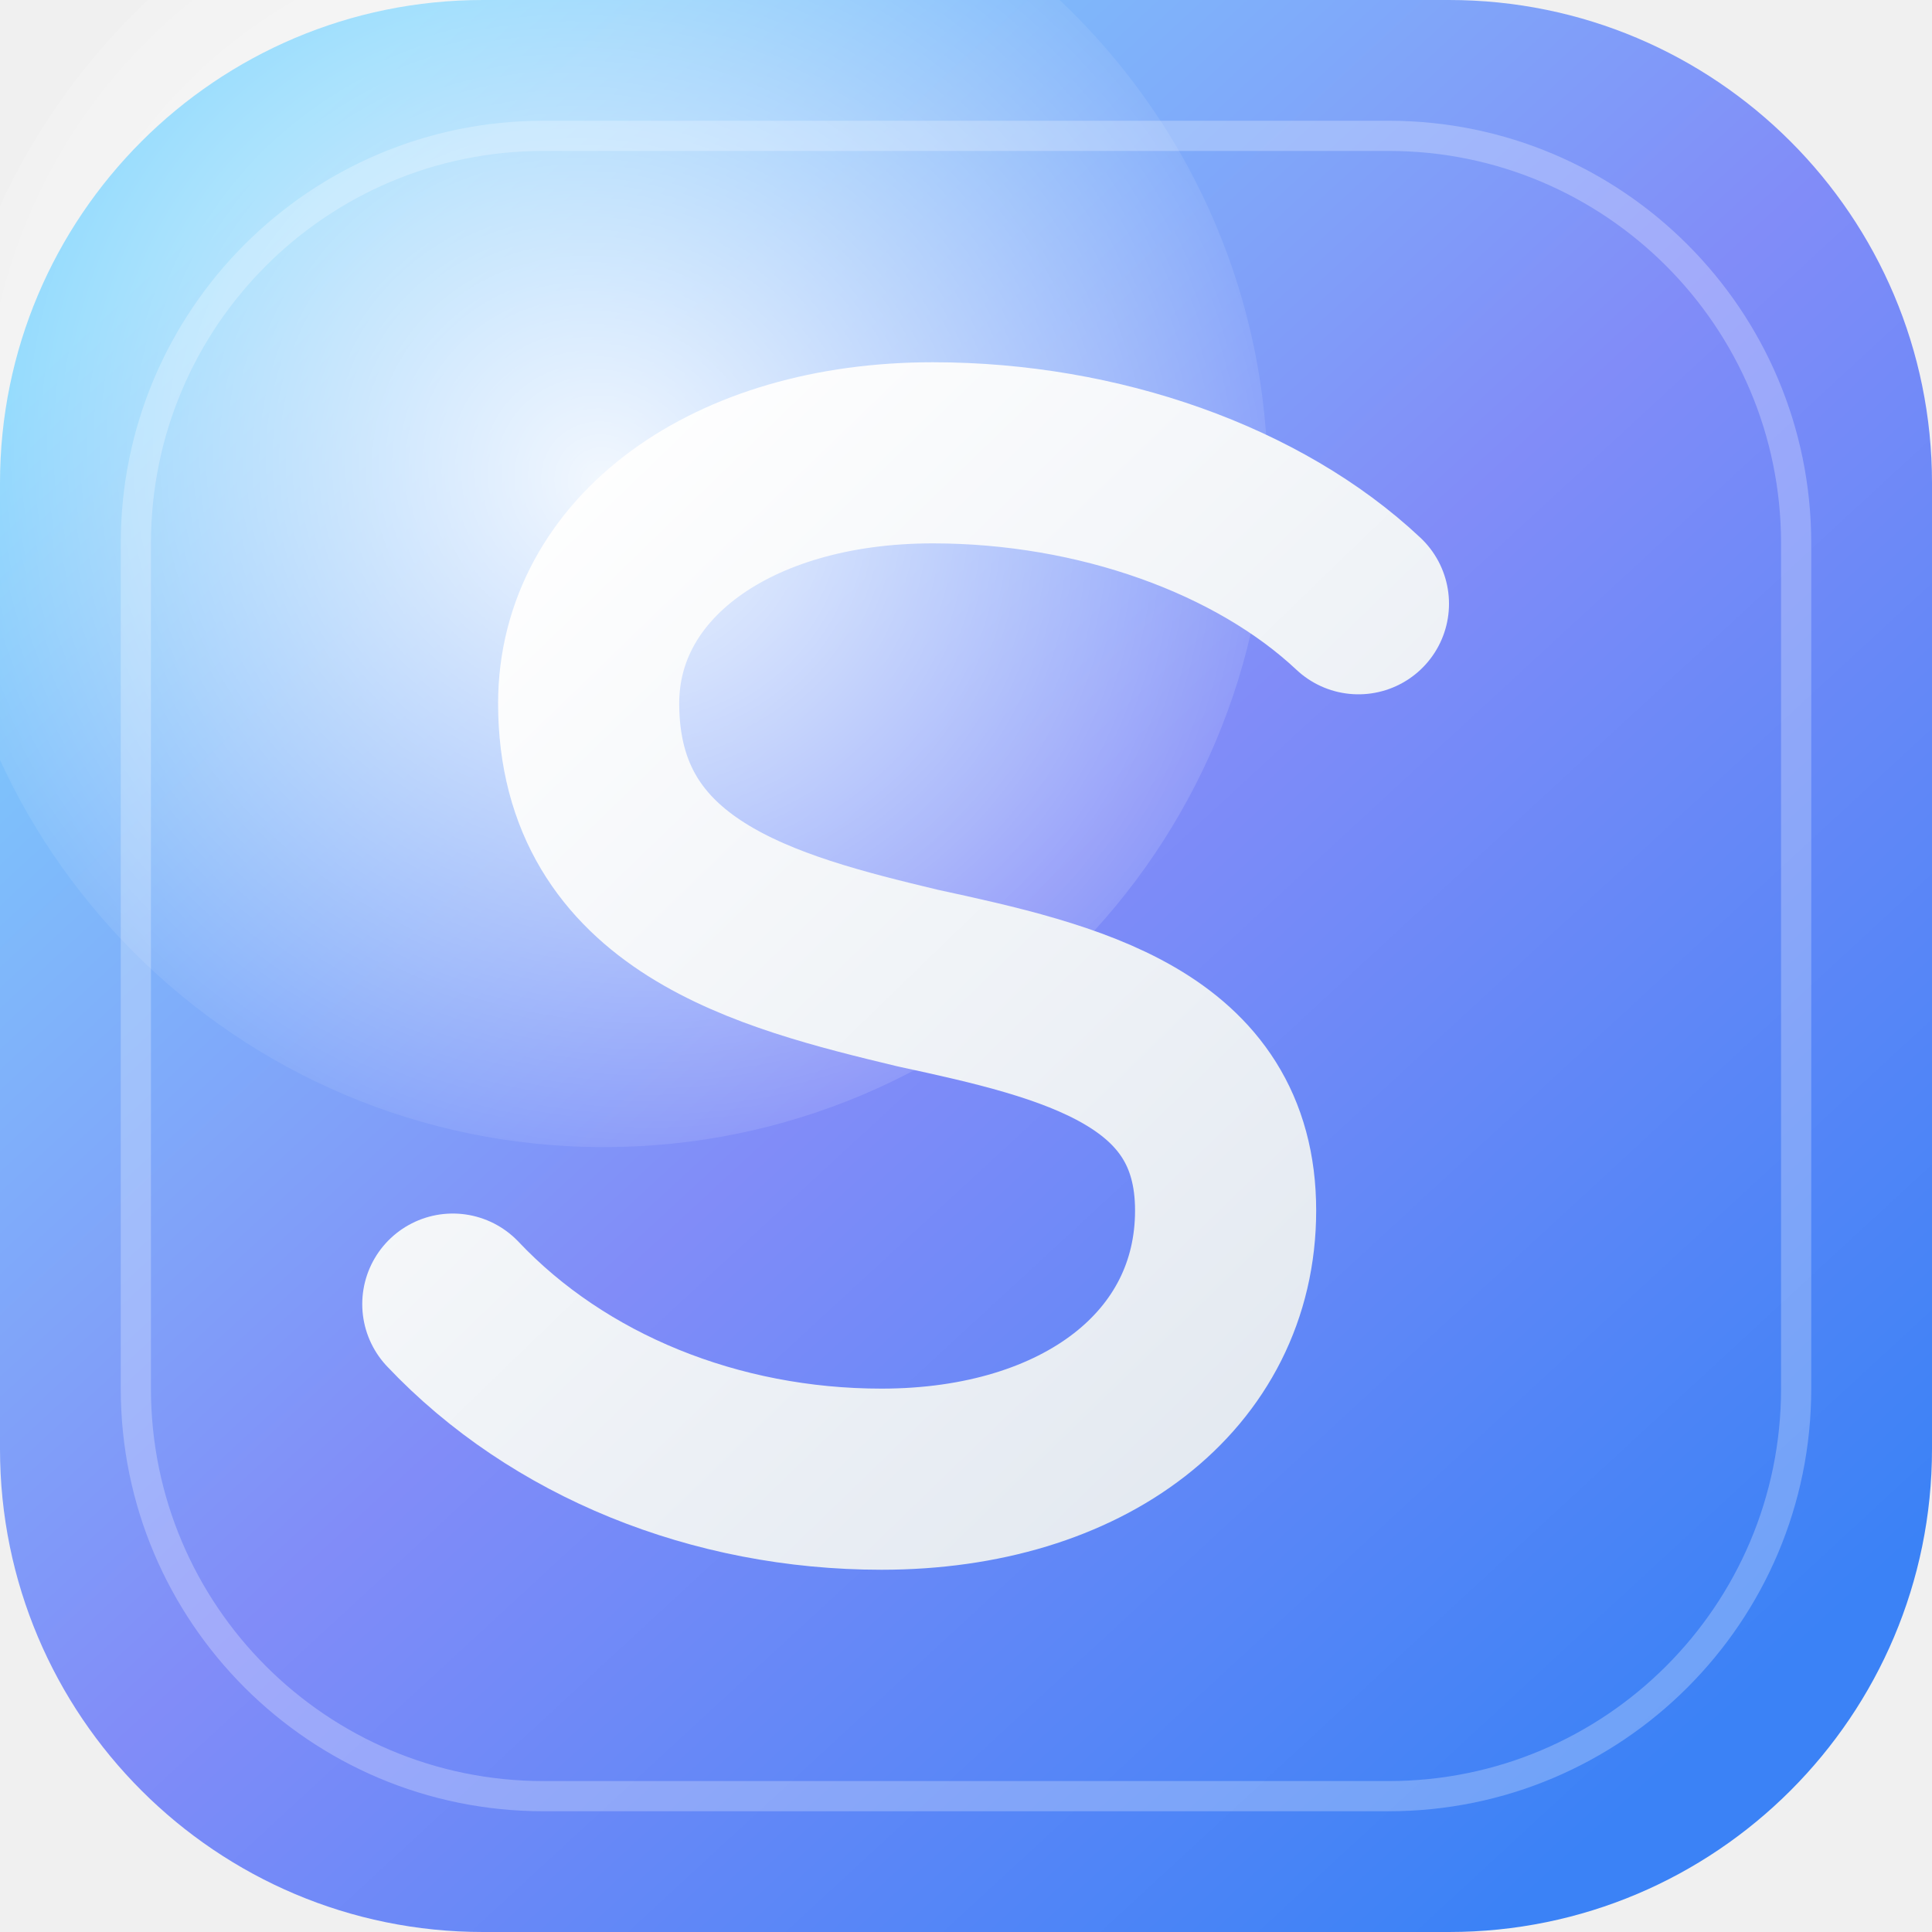
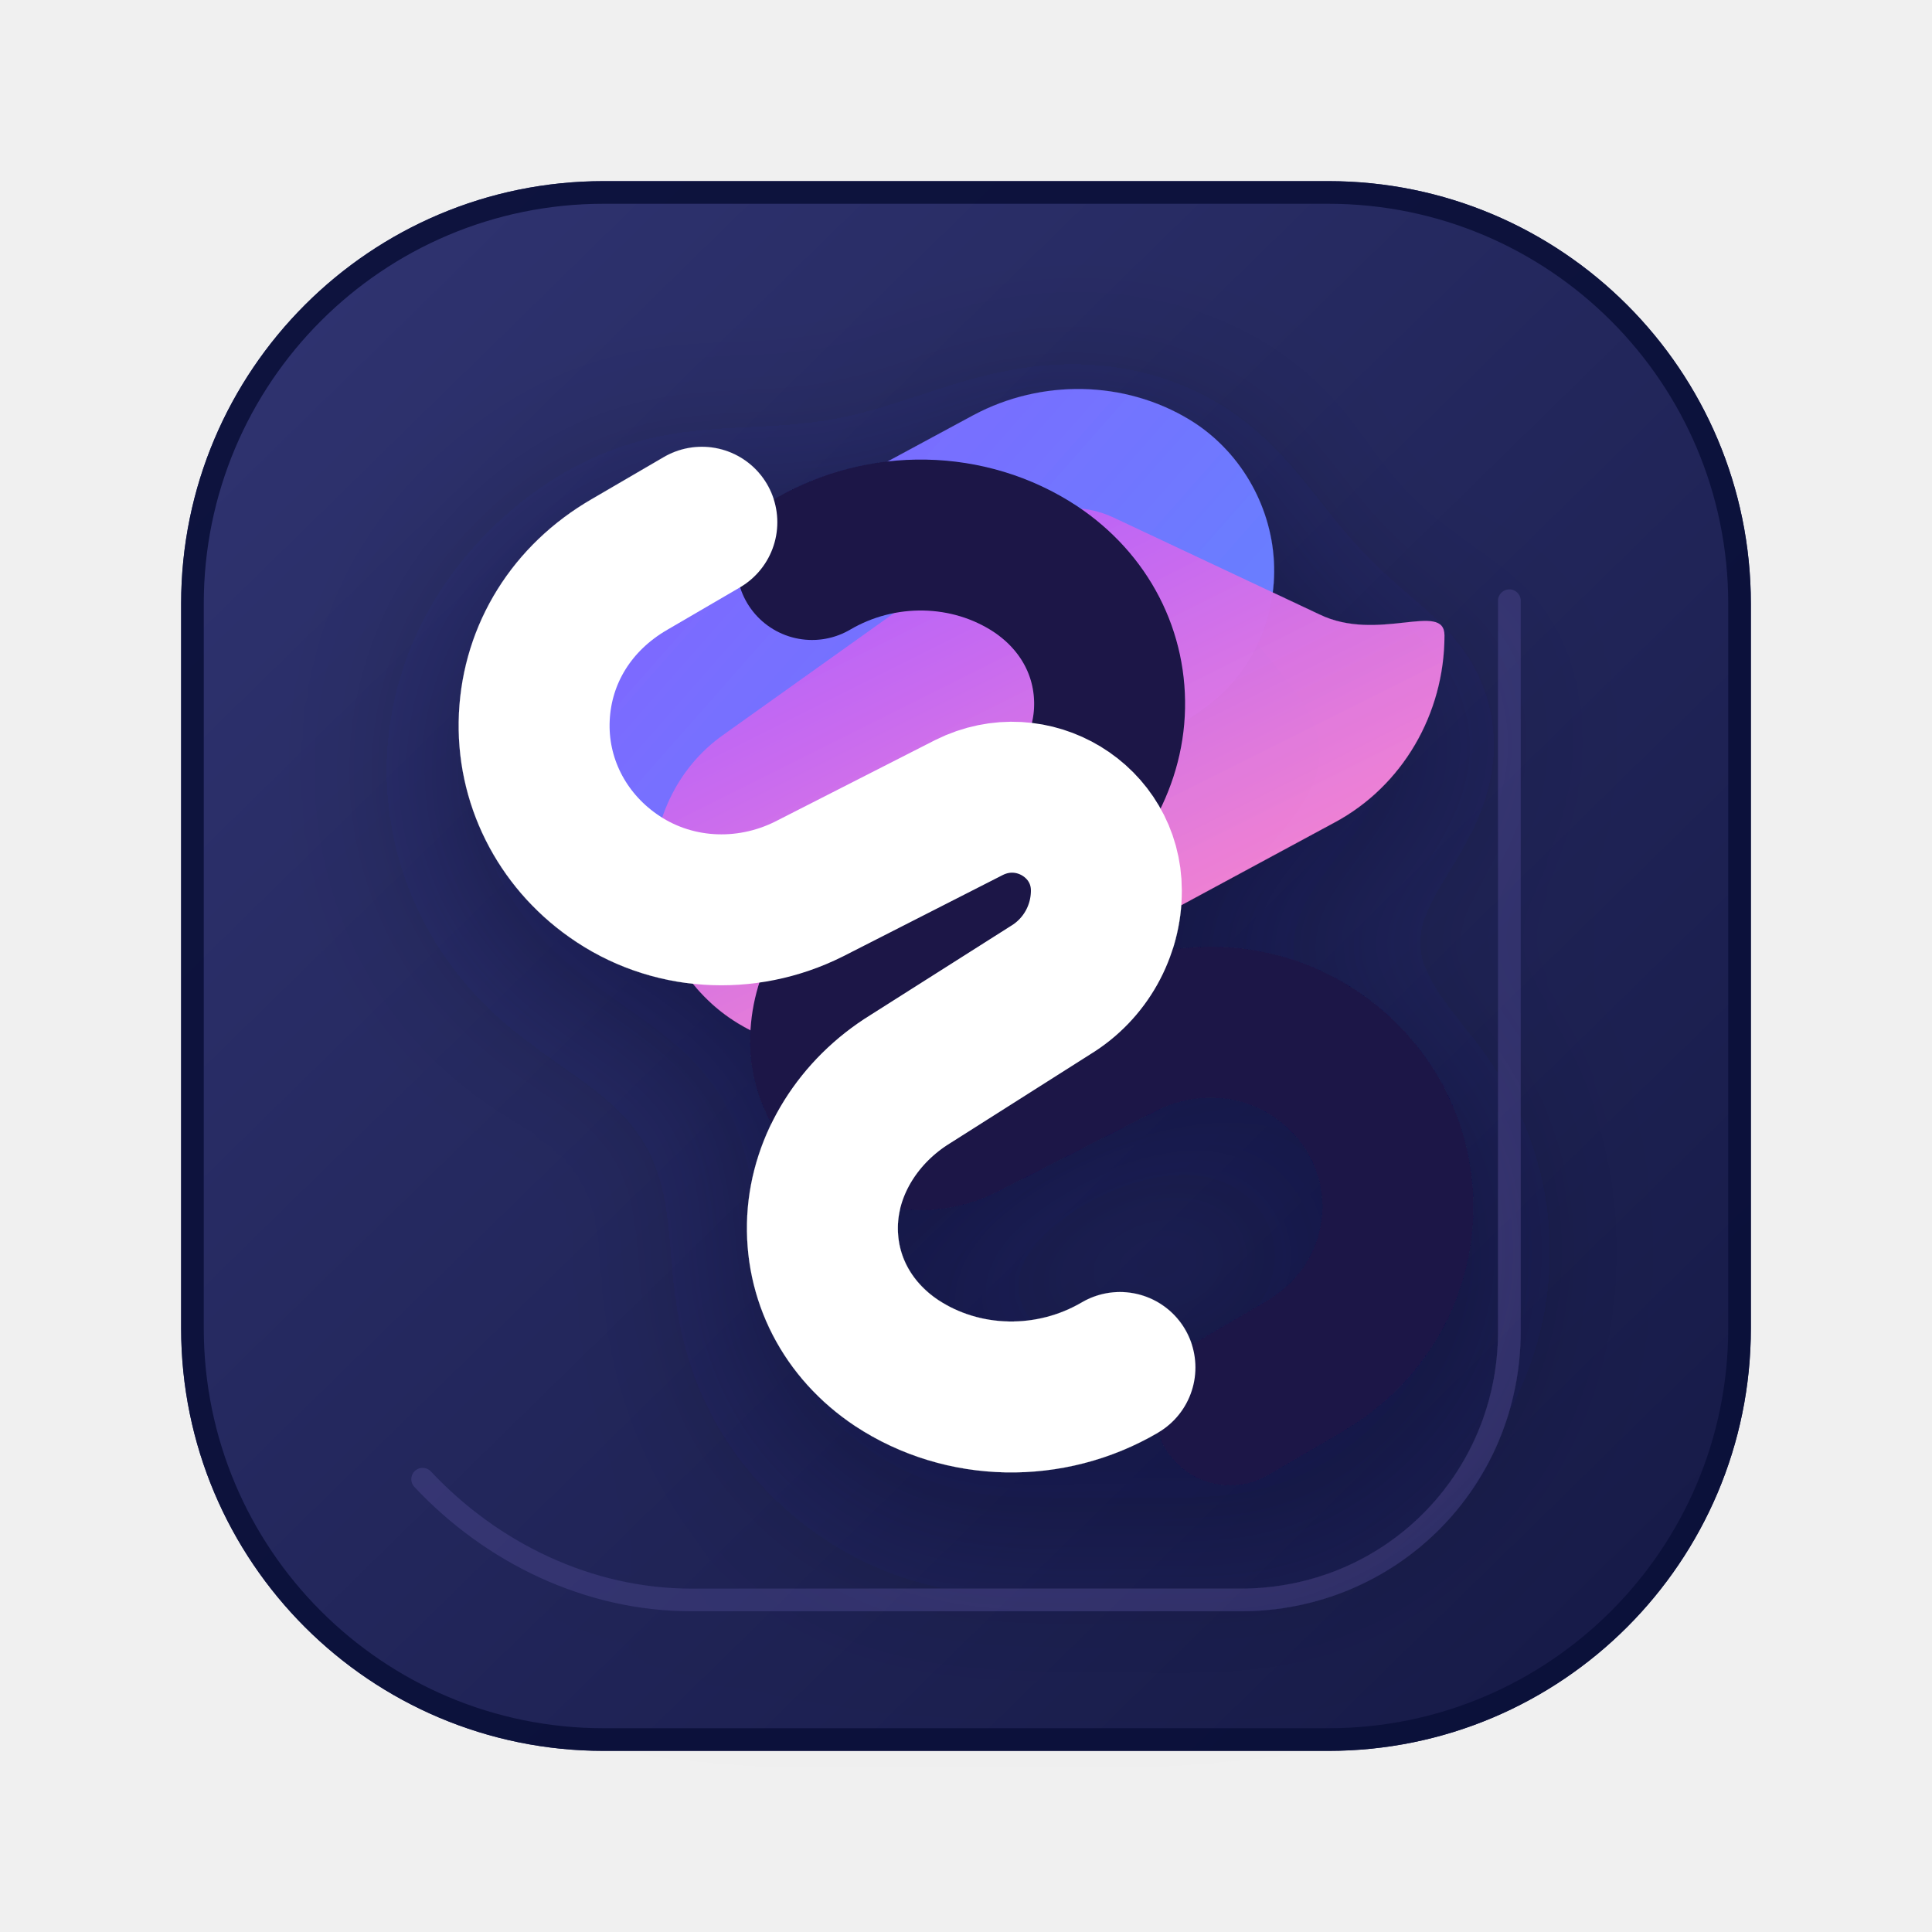
- <svg xmlns="http://www.w3.org/2000/svg" viewBox="0 0 64 64">
+ <svg xmlns="http://www.w3.org/2000/svg" viewBox="0 0 128 128">
  <defs>
-     <linearGradient id="bg" x1="8" y1="6" x2="56" y2="58" gradientUnits="userSpaceOnUse">
-       <stop offset="0" stop-color="#7DD3FC" />
-       <stop offset="0.5" stop-color="#818CF8" />
-       <stop offset="1" stop-color="#3B82F6" />
+     <linearGradient id="bg" x1="19" y1="18" x2="110" y2="111" gradientUnits="userSpaceOnUse">
+       <stop offset="0" stop-color="#2F3370" />
+       <stop offset="1" stop-color="#161A47" />
    </linearGradient>
-     <radialGradient id="shine" cx="0" cy="0" r="1" gradientTransform="translate(20 16) rotate(38) scale(26 24)" gradientUnits="userSpaceOnUse">
-       <stop offset="0" stop-color="#FFFFFF" stop-opacity="0.9" />
-       <stop offset="1" stop-color="#FFFFFF" stop-opacity="0" />
-     </radialGradient>
-     <linearGradient id="mark" x1="16" y1="17" x2="45" y2="47" gradientUnits="userSpaceOnUse">
-       <stop offset="0" stop-color="#FFFFFF" />
-       <stop offset="1" stop-color="#E2E8F0" />
+     <linearGradient id="logo-a" x1="36" y1="40" x2="87" y2="85" gradientUnits="userSpaceOnUse">
+       <stop offset="0" stop-color="#8066FF" />
+       <stop offset="0.5" stop-color="#6A7DFF" />
+       <stop offset="1" stop-color="#9E7CFF" />
    </linearGradient>
+     <linearGradient id="logo-b" x1="63" y1="30" x2="96" y2="96" gradientUnits="userSpaceOnUse">
+       <stop offset="0" stop-color="#B05CFF" />
+       <stop offset="0.55" stop-color="#FF8ACE" />
+       <stop offset="1" stop-color="#F278D1" />
+     </linearGradient>
+     <filter id="shadow" x="-20%" y="-20%" width="140%" height="140%">
+       <feDropShadow dx="0" dy="3" stdDeviation="6" flood-color="#0C1033" flood-opacity="0.42" />
+     </filter>
  </defs>
-   <rect width="64" height="64" rx="16" fill="url(#bg)" />
-   <circle cx="20" cy="16" r="22" fill="url(#shine)" />
-   <rect x="4.5" y="4.5" width="55" height="55" rx="13.5" fill="none" stroke="#FFFFFF" stroke-opacity="0.26" />
-   <path d="M45 20C41.7 16.9 36.4 15 30.9 15C24.2 15 19.5 18.5 19.5 23.3C19.5 29.7 25.4 31.2 30.4 32.4C35.5 33.5 40.6 34.7 40.6 40.1C40.6 45.4 35.9 49 29.2 49C23.7 49 18.5 46.9 15 43.2" fill="none" stroke="url(#mark)" stroke-width="6" stroke-linecap="round" stroke-linejoin="round" />
+   <rect x="12" y="12" width="104" height="104" rx="28" fill="url(#bg)" />
+   <rect x="12.75" y="12.75" width="102.5" height="102.5" rx="27.25" fill="none" stroke="#0B1039" stroke-opacity="0.9" stroke-width="1.5" />
+   <g filter="url(#shadow)">
+     <path d="M32 53.5C32 48.3 34.8 43.5 39.3 41.1L64.5 27.5C69 25.1 74.5 25.2 78.8 27.8C82.1 29.8 84.2 33.4 84.4 37.2C84.6 41 82.9 44.7 79.8 46.9L60.3 60.8C58.4 62.1 56 62.3 53.9 61.3L40.3 54.9C36.4 53 32 55.8 32 53.5Z" fill="url(#logo-a)" />
+     <path d="M95.7 42.1C95.7 47.3 92.9 52.1 88.4 54.5L63.2 68.1C58.7 70.5 53.2 70.4 48.9 67.8C45.6 65.8 43.5 62.2 43.3 58.4C43.1 54.6 44.8 50.9 47.9 48.7L67.4 34.8C69.3 33.5 71.7 33.3 73.8 34.3L87.4 40.7C91.3 42.6 95.7 39.8 95.7 42.1Z" fill="url(#logo-b)" opacity="0.98" />
+     <path d="M53.8 37.4C58.4 34.7 64.2 34.8 68.6 37.7C71.9 39.9 73.7 43.4 73.5 47.2C73.3 50.9 71.1 54.4 67.7 56.5L58.4 62.4C56.1 63.8 54.7 66.3 54.7 69C54.7 73.6 59.6 76.6 63.8 74.5L74.4 69.1C78.6 67 83.6 67.3 87.4 70C90.8 72.4 92.8 76.3 92.6 80.5C92.4 84.7 90.1 88.4 86.3 90.6L81.5 93.4" fill="none" stroke="#1A1747" stroke-linecap="round" stroke-linejoin="round" stroke-width="10" />
+     <path d="M74.2 90.6C69.6 93.3 63.8 93.2 59.4 90.3C56.1 88.1 54.3 84.6 54.5 80.8C54.7 77.1 56.9 73.6 60.3 71.5L69.6 65.6C71.9 64.2 73.3 61.7 73.3 59C73.3 54.4 68.4 51.4 64.2 53.5L53.6 58.9C49.4 61 44.4 60.7 40.6 58C37.2 55.6 35.2 51.7 35.4 47.5C35.6 43.3 37.9 39.6 41.7 37.4L46.5 34.6" fill="none" stroke="#FFFFFF" stroke-linecap="round" stroke-linejoin="round" stroke-width="10" />
+     <path d="M28 98C32.6 102.9 39 106 45.8 106H82.2C92.1 106 100 98.1 100 88.2V39.8" fill="none" stroke="#A58FFF" stroke-linecap="round" stroke-opacity="0.14" stroke-width="1.5" />
+   </g>
</svg>
